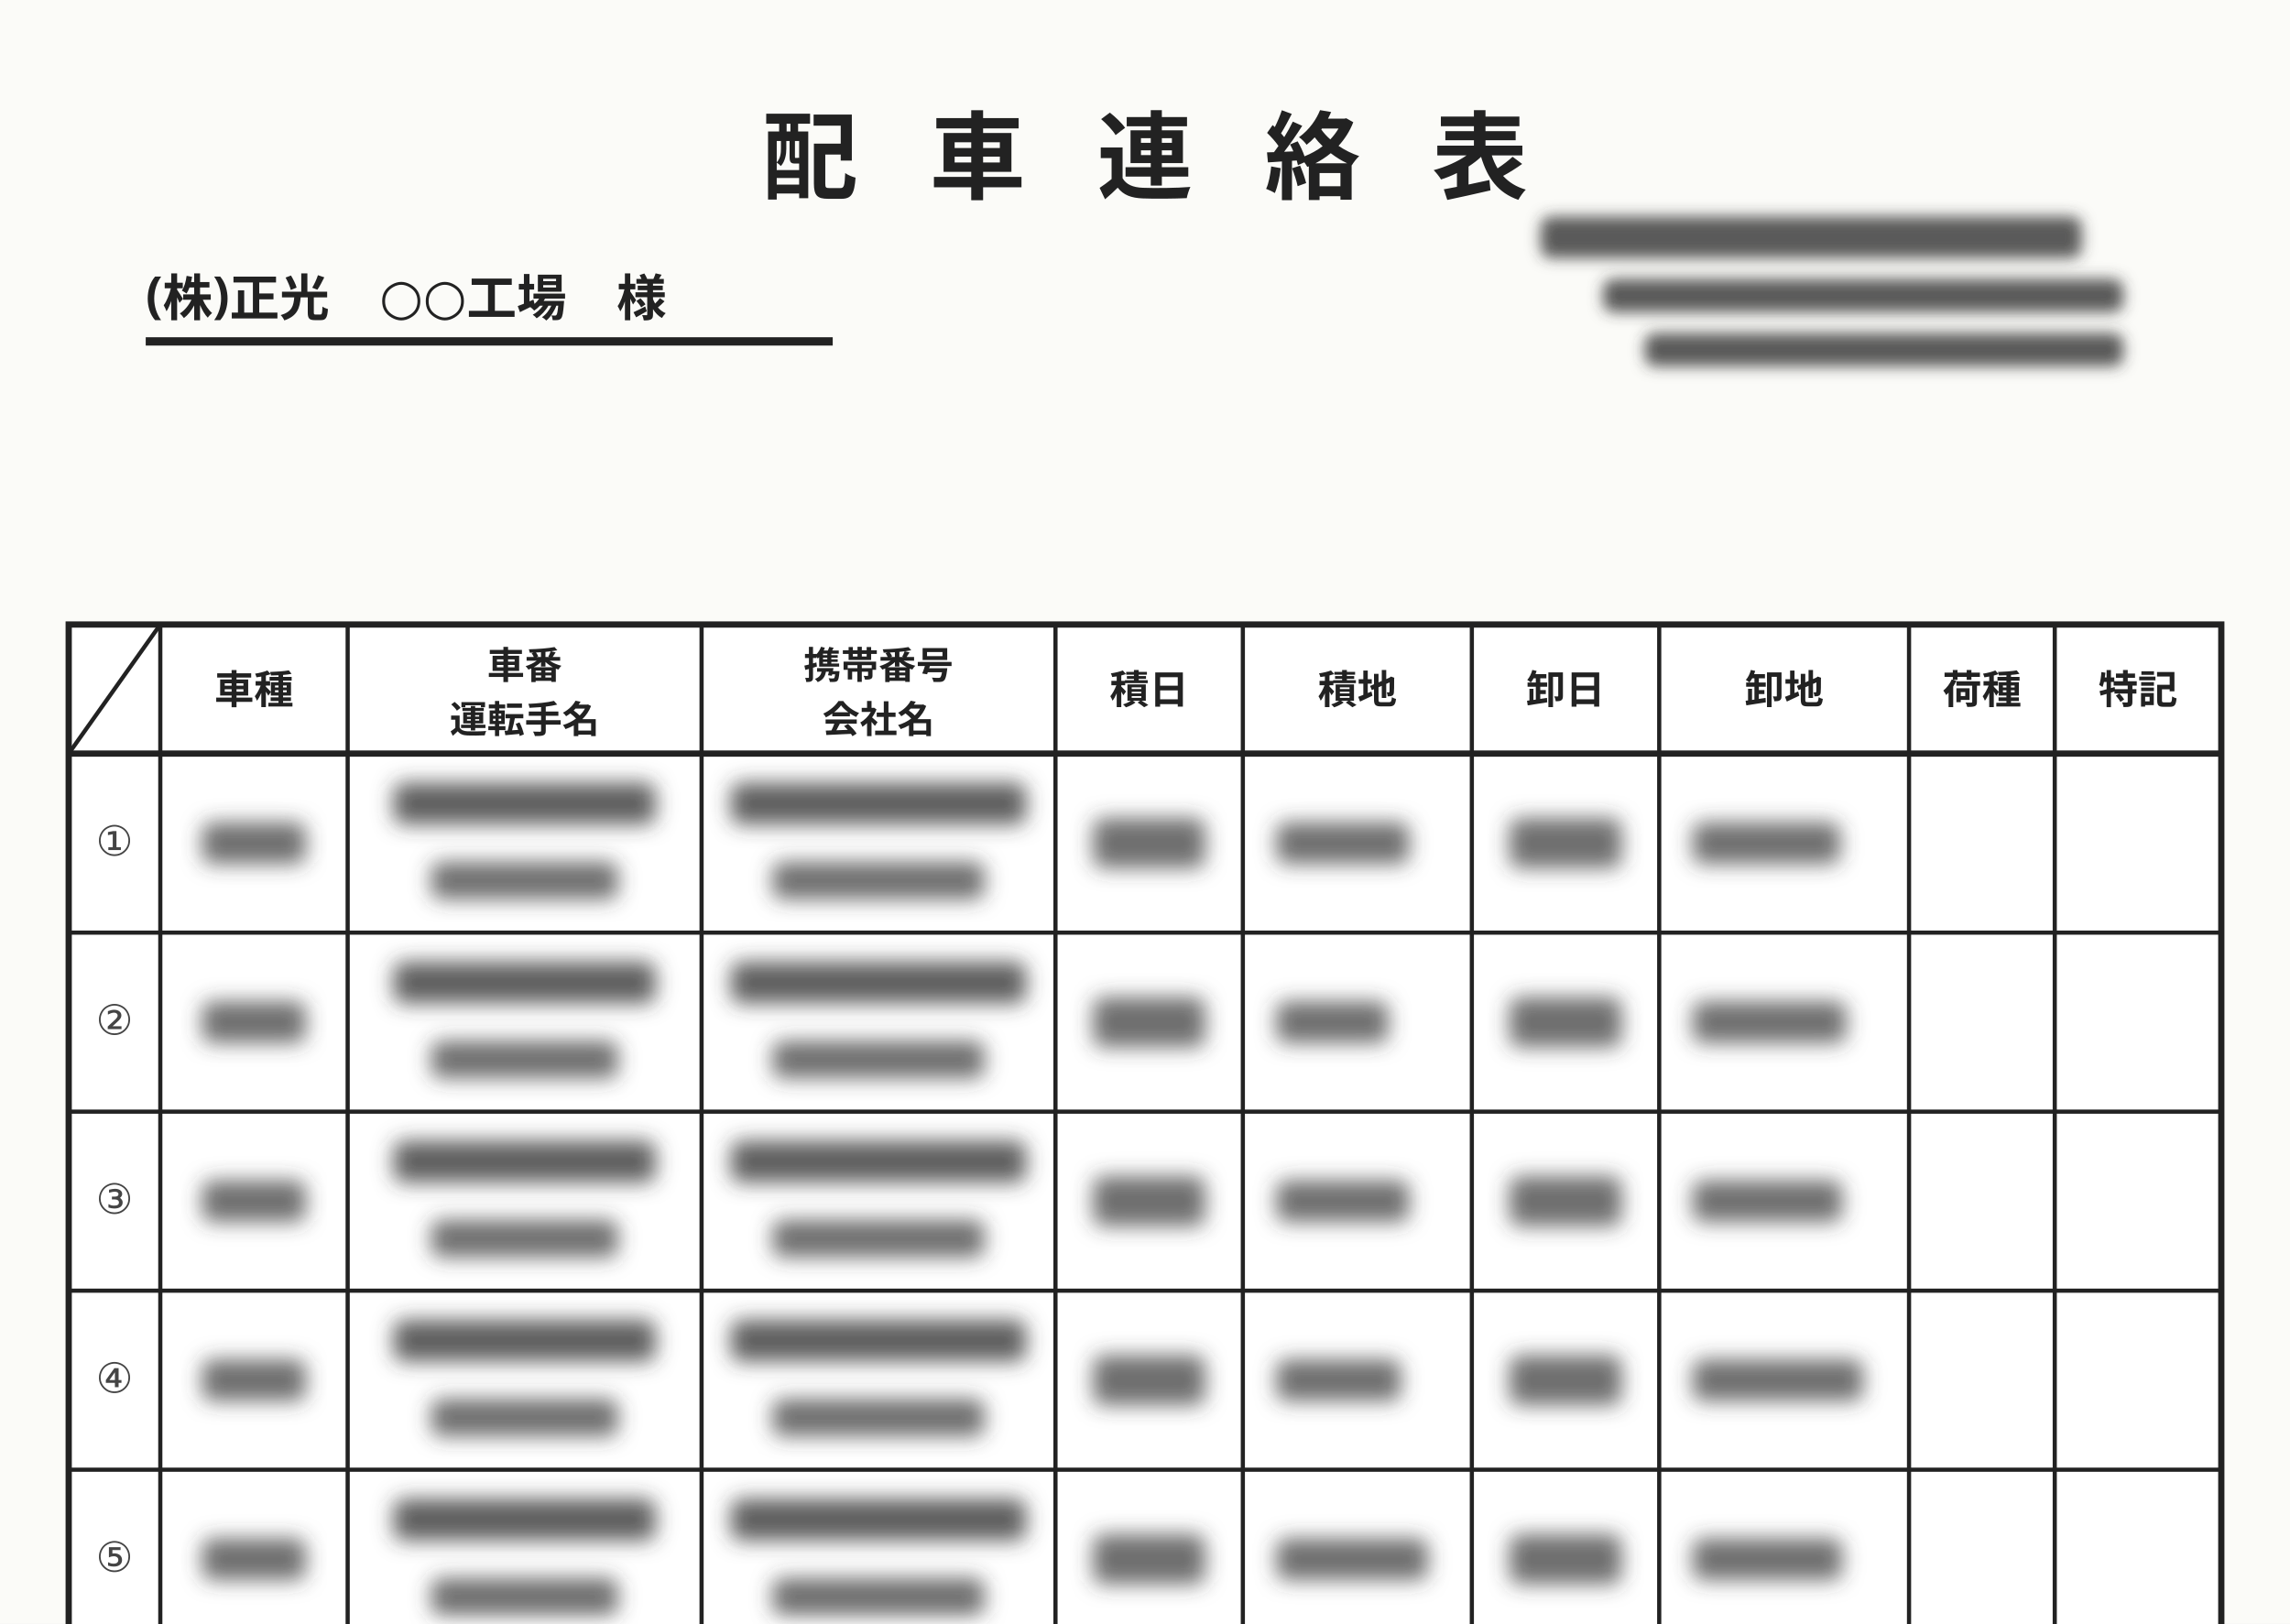
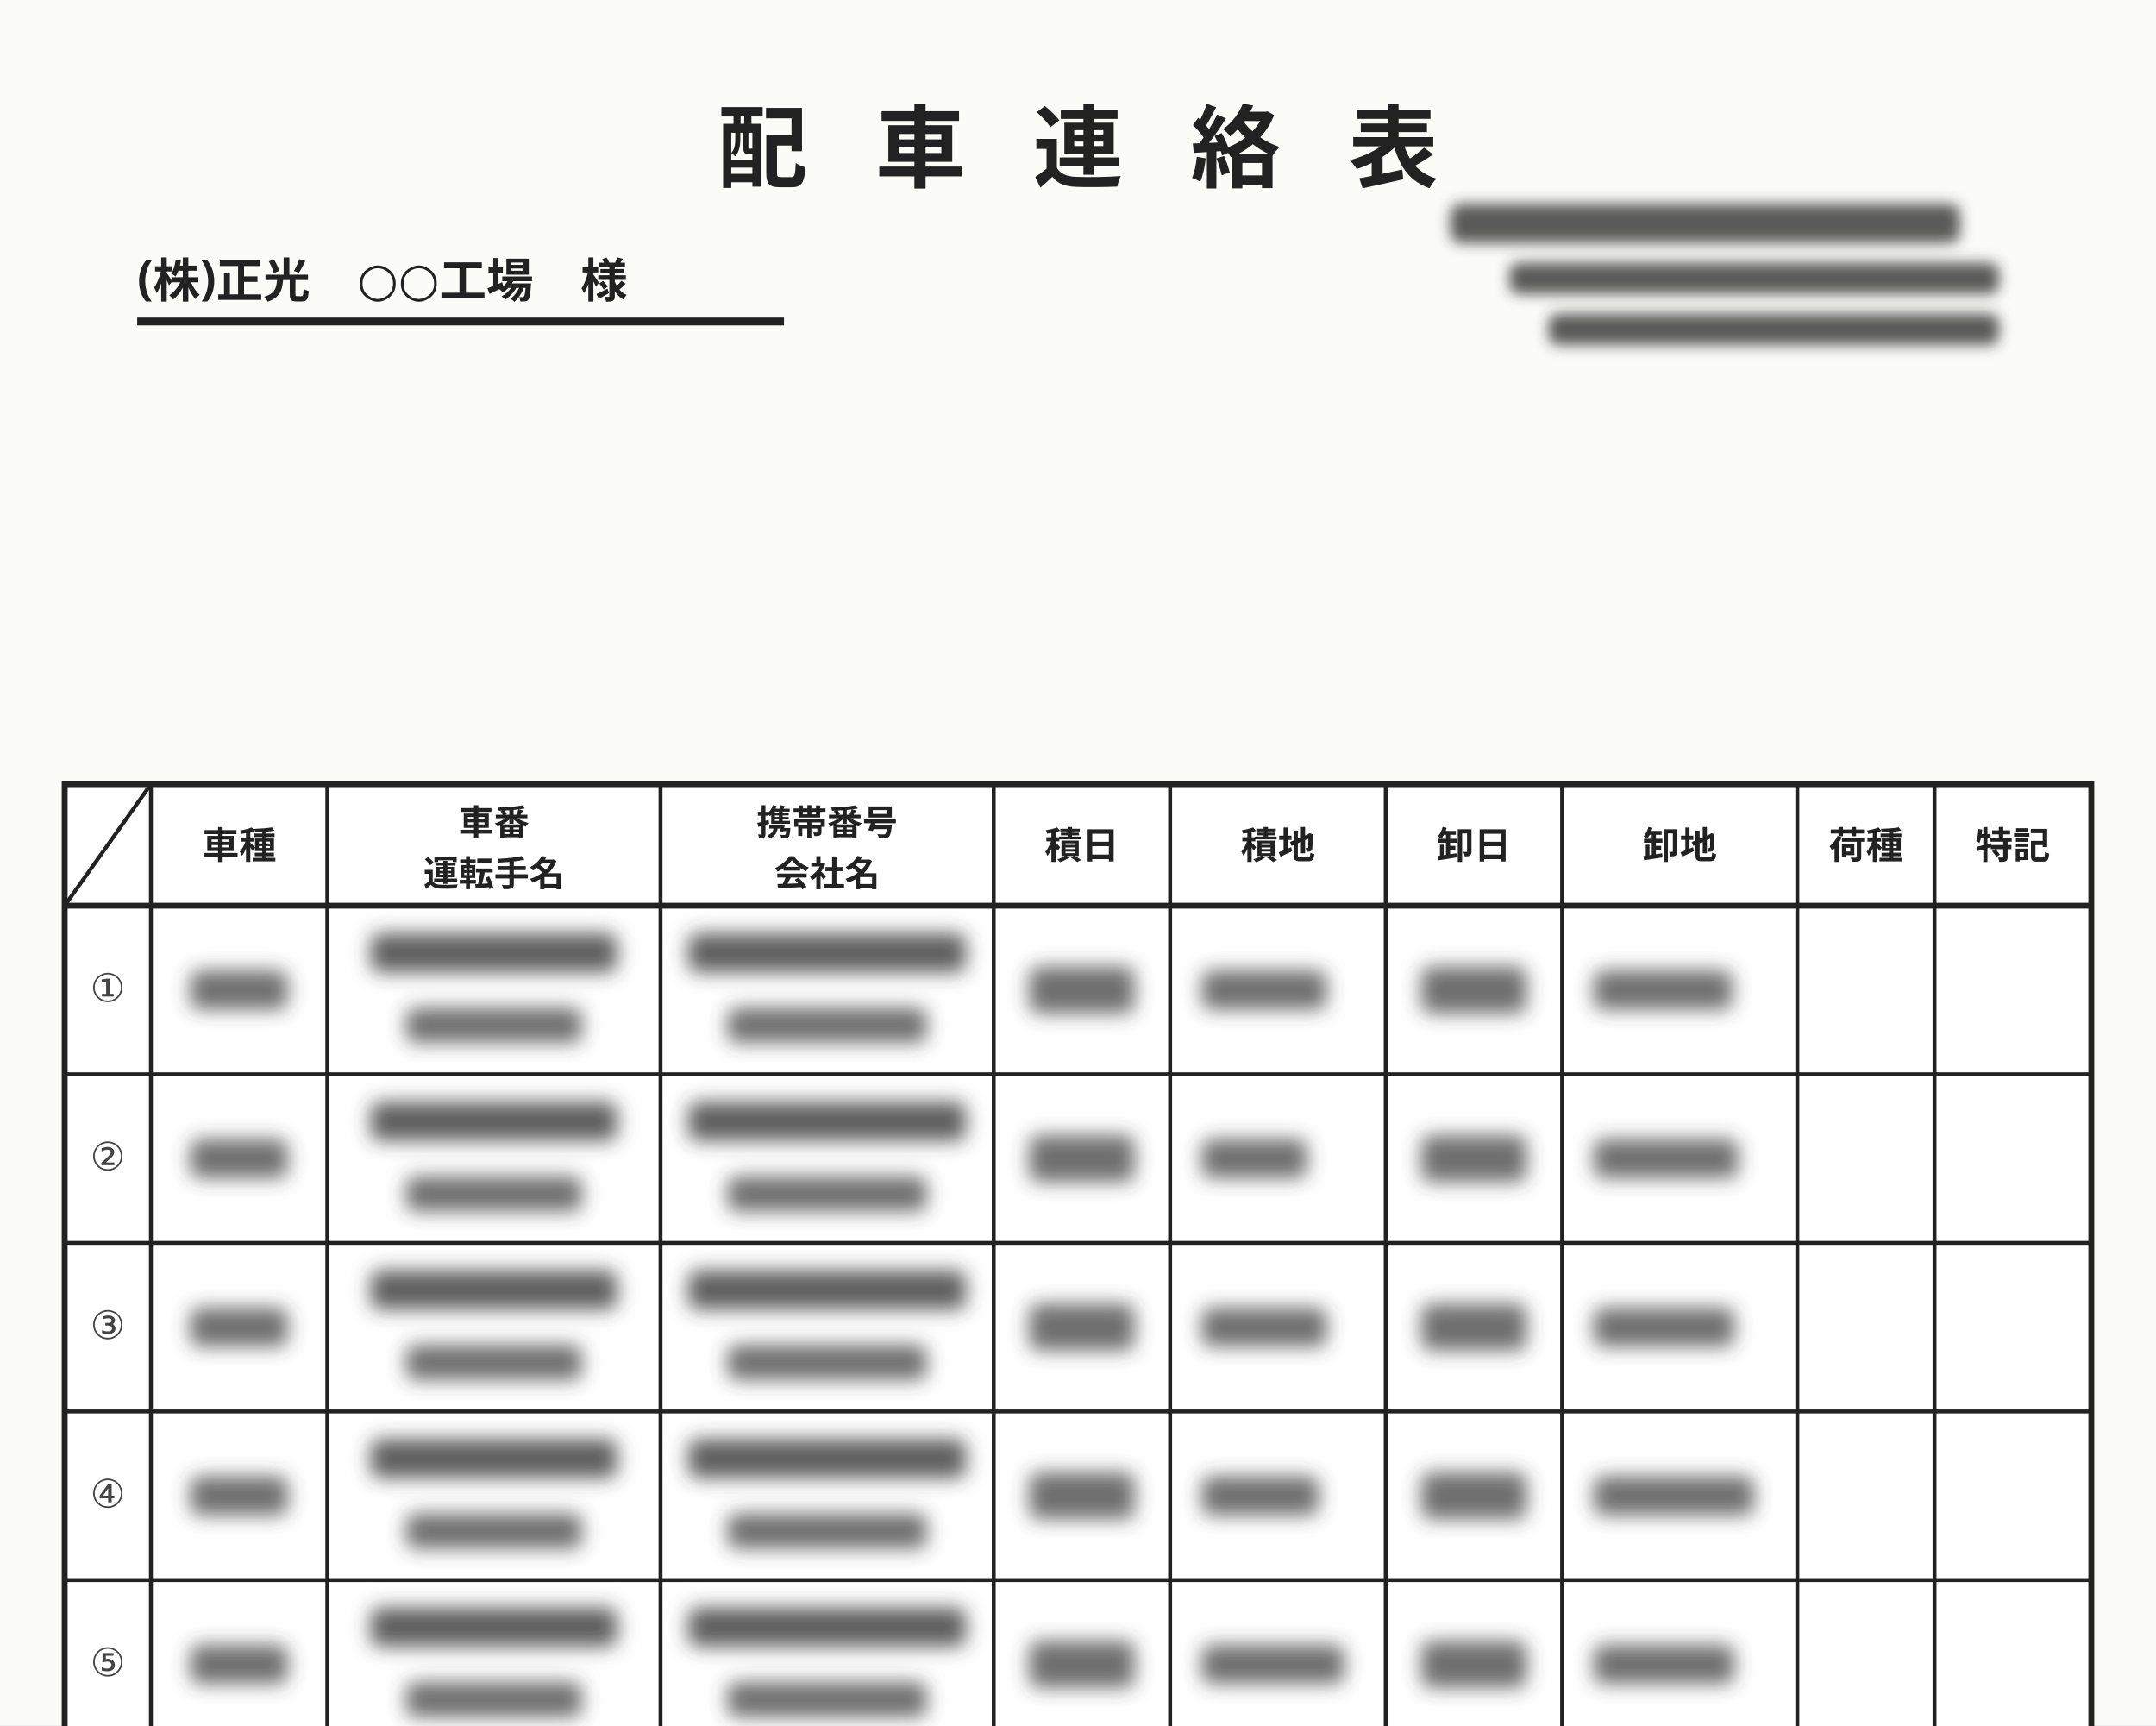
- <svg xmlns="http://www.w3.org/2000/svg" viewBox="0 0 1100 780" width="1100" height="780" font-family="'Noto Sans JP','Yu Gothic','Hiragino Sans',Meiryo,sans-serif">
+ <svg xmlns="http://www.w3.org/2000/svg" viewBox="0 0 1100 880" width="1100" height="880" font-family="'Noto Sans JP','Yu Gothic','Hiragino Sans',Meiryo,sans-serif">
  <defs>
    <filter id="b" x="-20%" y="-60%" width="140%" height="220%">
      <feGaussianBlur stdDeviation="5" />
    </filter>
    <filter id="b2" x="-20%" y="-60%" width="140%" height="220%">
      <feGaussianBlur stdDeviation="3.5" />
    </filter>
  </defs>
-   <rect width="1100" height="780" fill="#fbfbf8" />
+   <rect width="1100" height="880" fill="#fbfbf8" />
  <text x="70" y="150" text-anchor="start" font-size="24" font-weight="700" fill="#222">(株)正光　○○工場　様</text>
  <rect x="70" y="162" width="330" height="4" fill="#222" />
  <text x="550" y="92" text-anchor="middle" font-size="46" font-weight="700" letter-spacing="12" fill="#222">配 車 連 絡 表</text>
  <rect x="740" y="104" width="260" height="20" rx="5" fill="#333" opacity="0.8" filter="url(#b2)" />
  <rect x="770" y="134" width="250" height="16" rx="5" fill="#333" opacity="0.8" filter="url(#b2)" />
  <rect x="790" y="160" width="230" height="16" rx="5" fill="#333" opacity="0.8" filter="url(#b2)" />
-   <rect x="33" y="300" width="1034" height="492" fill="#fff" stroke="#222" stroke-width="3" />
-   <line x1="33" y1="362" x2="77" y2="300" stroke="#222" stroke-width="2" />
-   <line x1="77" y1="300" x2="77" y2="792" stroke="#222" stroke-width="2" />
-   <text x="122.0" y="338.0" text-anchor="middle" font-size="19" font-weight="700" fill="#222">車種</text>
-   <line x1="167" y1="300" x2="167" y2="792" stroke="#222" stroke-width="2" />
-   <text x="252.0" y="326" text-anchor="middle" font-size="18" font-weight="700" fill="#222">車番</text>
-   <text x="252.0" y="352" text-anchor="middle" font-size="18" font-weight="700" fill="#222">運転手名</text>
-   <line x1="337" y1="300" x2="337" y2="792" stroke="#222" stroke-width="2" />
-   <text x="422.0" y="326" text-anchor="middle" font-size="18" font-weight="700" fill="#222">携帯番号</text>
-   <text x="422.0" y="352" text-anchor="middle" font-size="18" font-weight="700" fill="#222">会社名</text>
-   <line x1="507" y1="300" x2="507" y2="792" stroke="#222" stroke-width="2" />
-   <text x="552.0" y="338.0" text-anchor="middle" font-size="19" font-weight="700" fill="#222">積日</text>
-   <line x1="597" y1="300" x2="597" y2="792" stroke="#222" stroke-width="2" />
-   <text x="652.0" y="338.0" text-anchor="middle" font-size="19" font-weight="700" fill="#222">積地</text>
-   <line x1="707" y1="300" x2="707" y2="792" stroke="#222" stroke-width="2" />
-   <text x="752.0" y="338.0" text-anchor="middle" font-size="19" font-weight="700" fill="#222">卸日</text>
-   <line x1="797" y1="300" x2="797" y2="792" stroke="#222" stroke-width="2" />
-   <text x="857.0" y="338.0" text-anchor="middle" font-size="19" font-weight="700" fill="#222">卸地</text>
-   <line x1="917" y1="300" x2="917" y2="792" stroke="#222" stroke-width="2" />
-   <text x="952.0" y="338.0" text-anchor="middle" font-size="19" font-weight="700" fill="#222">荷種</text>
-   <line x1="987" y1="300" x2="987" y2="792" stroke="#222" stroke-width="2" />
-   <text x="1027.0" y="338.0" text-anchor="middle" font-size="19" font-weight="700" fill="#222">特記</text>
-   <line x1="33" y1="362" x2="1067" y2="362" stroke="#222" stroke-width="3" />
-   <line x1="33" y1="448" x2="1067" y2="448" stroke="#222" stroke-width="2" />
-   <line x1="33" y1="534" x2="1067" y2="534" stroke="#222" stroke-width="2" />
-   <line x1="33" y1="620" x2="1067" y2="620" stroke="#222" stroke-width="2" />
-   <line x1="33" y1="706" x2="1067" y2="706" stroke="#222" stroke-width="2" />
-   <text x="55.0" y="411.0" text-anchor="middle" font-size="20" fill="#444">①</text>
-   <rect x="97" y="395" width="50" height="20" rx="5" fill="#333" opacity="0.7" filter="url(#b)" />
-   <rect x="189" y="376" width="126" height="20" rx="5" fill="#333" opacity="0.78" filter="url(#b)" />
-   <rect x="207" y="414" width="90" height="18" rx="5" fill="#333" opacity="0.7" filter="url(#b)" />
-   <rect x="351" y="376" width="142" height="20" rx="5" fill="#333" opacity="0.78" filter="url(#b)" />
-   <rect x="371" y="414" width="102" height="18" rx="5" fill="#333" opacity="0.7" filter="url(#b)" />
-   <rect x="525" y="393" width="54" height="24" rx="5" fill="#333" opacity="0.7" filter="url(#b)" />
-   <rect x="613" y="395" width="64" height="20" rx="5" fill="#333" opacity="0.7" filter="url(#b)" />
-   <rect x="725" y="393" width="54" height="24" rx="5" fill="#333" opacity="0.7" filter="url(#b)" />
-   <rect x="813" y="395" width="71" height="20" rx="5" fill="#333" opacity="0.7" filter="url(#b)" />
-   <text x="55.0" y="497.0" text-anchor="middle" font-size="20" fill="#444">②</text>
-   <rect x="97" y="481" width="50" height="20" rx="5" fill="#333" opacity="0.7" filter="url(#b)" />
-   <rect x="189" y="462" width="126" height="20" rx="5" fill="#333" opacity="0.78" filter="url(#b)" />
-   <rect x="207" y="500" width="90" height="18" rx="5" fill="#333" opacity="0.7" filter="url(#b)" />
-   <rect x="351" y="462" width="142" height="20" rx="5" fill="#333" opacity="0.78" filter="url(#b)" />
-   <rect x="371" y="500" width="102" height="18" rx="5" fill="#333" opacity="0.7" filter="url(#b)" />
-   <rect x="525" y="479" width="54" height="24" rx="5" fill="#333" opacity="0.7" filter="url(#b)" />
-   <rect x="613" y="481" width="54" height="20" rx="5" fill="#333" opacity="0.7" filter="url(#b)" />
-   <rect x="725" y="479" width="54" height="24" rx="5" fill="#333" opacity="0.7" filter="url(#b)" />
-   <rect x="813" y="481" width="74" height="20" rx="5" fill="#333" opacity="0.7" filter="url(#b)" />
-   <text x="55.0" y="583.0" text-anchor="middle" font-size="20" fill="#444">③</text>
-   <rect x="97" y="567" width="50" height="20" rx="5" fill="#333" opacity="0.7" filter="url(#b)" />
-   <rect x="189" y="548" width="126" height="20" rx="5" fill="#333" opacity="0.78" filter="url(#b)" />
-   <rect x="207" y="586" width="90" height="18" rx="5" fill="#333" opacity="0.7" filter="url(#b)" />
-   <rect x="351" y="548" width="142" height="20" rx="5" fill="#333" opacity="0.78" filter="url(#b)" />
-   <rect x="371" y="586" width="102" height="18" rx="5" fill="#333" opacity="0.7" filter="url(#b)" />
-   <rect x="525" y="565" width="54" height="24" rx="5" fill="#333" opacity="0.7" filter="url(#b)" />
-   <rect x="613" y="567" width="64" height="20" rx="5" fill="#333" opacity="0.7" filter="url(#b)" />
-   <rect x="725" y="565" width="54" height="24" rx="5" fill="#333" opacity="0.7" filter="url(#b)" />
-   <rect x="813" y="567" width="72" height="20" rx="5" fill="#333" opacity="0.7" filter="url(#b)" />
-   <text x="55.0" y="669.0" text-anchor="middle" font-size="20" fill="#444">④</text>
-   <rect x="97" y="653" width="50" height="20" rx="5" fill="#333" opacity="0.7" filter="url(#b)" />
-   <rect x="189" y="634" width="126" height="20" rx="5" fill="#333" opacity="0.78" filter="url(#b)" />
-   <rect x="207" y="672" width="90" height="18" rx="5" fill="#333" opacity="0.7" filter="url(#b)" />
-   <rect x="351" y="634" width="142" height="20" rx="5" fill="#333" opacity="0.78" filter="url(#b)" />
-   <rect x="371" y="672" width="102" height="18" rx="5" fill="#333" opacity="0.7" filter="url(#b)" />
-   <rect x="525" y="651" width="54" height="24" rx="5" fill="#333" opacity="0.7" filter="url(#b)" />
-   <rect x="613" y="653" width="60" height="20" rx="5" fill="#333" opacity="0.7" filter="url(#b)" />
-   <rect x="725" y="651" width="54" height="24" rx="5" fill="#333" opacity="0.7" filter="url(#b)" />
-   <rect x="813" y="653" width="82" height="20" rx="5" fill="#333" opacity="0.7" filter="url(#b)" />
-   <text x="55.0" y="755.0" text-anchor="middle" font-size="20" fill="#444">⑤</text>
-   <rect x="97" y="739" width="50" height="20" rx="5" fill="#333" opacity="0.7" filter="url(#b)" />
-   <rect x="189" y="720" width="126" height="20" rx="5" fill="#333" opacity="0.78" filter="url(#b)" />
-   <rect x="207" y="758" width="90" height="18" rx="5" fill="#333" opacity="0.7" filter="url(#b)" />
-   <rect x="351" y="720" width="142" height="20" rx="5" fill="#333" opacity="0.78" filter="url(#b)" />
-   <rect x="371" y="758" width="102" height="18" rx="5" fill="#333" opacity="0.7" filter="url(#b)" />
-   <rect x="525" y="737" width="54" height="24" rx="5" fill="#333" opacity="0.7" filter="url(#b)" />
-   <rect x="613" y="739" width="73" height="20" rx="5" fill="#333" opacity="0.7" filter="url(#b)" />
-   <rect x="725" y="737" width="54" height="24" rx="5" fill="#333" opacity="0.7" filter="url(#b)" />
-   <rect x="813" y="739" width="72" height="20" rx="5" fill="#333" opacity="0.7" filter="url(#b)" />
-   <text x="1067" y="832" text-anchor="end" font-size="16" fill="#555">※ 見本(内容は伏せています)</text>
+   <g transform="translate(0,100)">
+     <rect x="33" y="300" width="1034" height="492" fill="#fff" stroke="#222" stroke-width="3" />
+     <line x1="33" y1="362" x2="77" y2="300" stroke="#222" stroke-width="2" />
+     <line x1="77" y1="300" x2="77" y2="792" stroke="#222" stroke-width="2" />
+     <text x="122.0" y="338.0" text-anchor="middle" font-size="19" font-weight="700" fill="#222">車種</text>
+     <line x1="167" y1="300" x2="167" y2="792" stroke="#222" stroke-width="2" />
+     <text x="252.0" y="326" text-anchor="middle" font-size="18" font-weight="700" fill="#222">車番</text>
+     <text x="252.0" y="352" text-anchor="middle" font-size="18" font-weight="700" fill="#222">運転手名</text>
+     <line x1="337" y1="300" x2="337" y2="792" stroke="#222" stroke-width="2" />
+     <text x="422.0" y="326" text-anchor="middle" font-size="18" font-weight="700" fill="#222">携帯番号</text>
+     <text x="422.0" y="352" text-anchor="middle" font-size="18" font-weight="700" fill="#222">会社名</text>
+     <line x1="507" y1="300" x2="507" y2="792" stroke="#222" stroke-width="2" />
+     <text x="552.0" y="338.0" text-anchor="middle" font-size="19" font-weight="700" fill="#222">積日</text>
+     <line x1="597" y1="300" x2="597" y2="792" stroke="#222" stroke-width="2" />
+     <text x="652.0" y="338.0" text-anchor="middle" font-size="19" font-weight="700" fill="#222">積地</text>
+     <line x1="707" y1="300" x2="707" y2="792" stroke="#222" stroke-width="2" />
+     <text x="752.0" y="338.0" text-anchor="middle" font-size="19" font-weight="700" fill="#222">卸日</text>
+     <line x1="797" y1="300" x2="797" y2="792" stroke="#222" stroke-width="2" />
+     <text x="857.0" y="338.0" text-anchor="middle" font-size="19" font-weight="700" fill="#222">卸地</text>
+     <line x1="917" y1="300" x2="917" y2="792" stroke="#222" stroke-width="2" />
+     <text x="952.0" y="338.0" text-anchor="middle" font-size="19" font-weight="700" fill="#222">荷種</text>
+     <line x1="987" y1="300" x2="987" y2="792" stroke="#222" stroke-width="2" />
+     <text x="1027.0" y="338.0" text-anchor="middle" font-size="19" font-weight="700" fill="#222">特記</text>
+     <line x1="33" y1="362" x2="1067" y2="362" stroke="#222" stroke-width="3" />
+     <line x1="33" y1="448" x2="1067" y2="448" stroke="#222" stroke-width="2" />
+     <line x1="33" y1="534" x2="1067" y2="534" stroke="#222" stroke-width="2" />
+     <line x1="33" y1="620" x2="1067" y2="620" stroke="#222" stroke-width="2" />
+     <line x1="33" y1="706" x2="1067" y2="706" stroke="#222" stroke-width="2" />
+     <text x="55.0" y="411.0" text-anchor="middle" font-size="20" fill="#444">①</text>
+     <rect x="97" y="395" width="50" height="20" rx="5" fill="#333" opacity="0.7" filter="url(#b)" />
+     <rect x="189" y="376" width="126" height="20" rx="5" fill="#333" opacity="0.78" filter="url(#b)" />
+     <rect x="207" y="414" width="90" height="18" rx="5" fill="#333" opacity="0.7" filter="url(#b)" />
+     <rect x="351" y="376" width="142" height="20" rx="5" fill="#333" opacity="0.78" filter="url(#b)" />
+     <rect x="371" y="414" width="102" height="18" rx="5" fill="#333" opacity="0.7" filter="url(#b)" />
+     <rect x="525" y="393" width="54" height="24" rx="5" fill="#333" opacity="0.7" filter="url(#b)" />
+     <rect x="613" y="395" width="64" height="20" rx="5" fill="#333" opacity="0.7" filter="url(#b)" />
+     <rect x="725" y="393" width="54" height="24" rx="5" fill="#333" opacity="0.7" filter="url(#b)" />
+     <rect x="813" y="395" width="71" height="20" rx="5" fill="#333" opacity="0.7" filter="url(#b)" />
+     <text x="55.0" y="497.0" text-anchor="middle" font-size="20" fill="#444">②</text>
+     <rect x="97" y="481" width="50" height="20" rx="5" fill="#333" opacity="0.7" filter="url(#b)" />
+     <rect x="189" y="462" width="126" height="20" rx="5" fill="#333" opacity="0.78" filter="url(#b)" />
+     <rect x="207" y="500" width="90" height="18" rx="5" fill="#333" opacity="0.7" filter="url(#b)" />
+     <rect x="351" y="462" width="142" height="20" rx="5" fill="#333" opacity="0.78" filter="url(#b)" />
+     <rect x="371" y="500" width="102" height="18" rx="5" fill="#333" opacity="0.7" filter="url(#b)" />
+     <rect x="525" y="479" width="54" height="24" rx="5" fill="#333" opacity="0.7" filter="url(#b)" />
+     <rect x="613" y="481" width="54" height="20" rx="5" fill="#333" opacity="0.7" filter="url(#b)" />
+     <rect x="725" y="479" width="54" height="24" rx="5" fill="#333" opacity="0.7" filter="url(#b)" />
+     <rect x="813" y="481" width="74" height="20" rx="5" fill="#333" opacity="0.7" filter="url(#b)" />
+     <text x="55.0" y="583.0" text-anchor="middle" font-size="20" fill="#444">③</text>
+     <rect x="97" y="567" width="50" height="20" rx="5" fill="#333" opacity="0.7" filter="url(#b)" />
+     <rect x="189" y="548" width="126" height="20" rx="5" fill="#333" opacity="0.78" filter="url(#b)" />
+     <rect x="207" y="586" width="90" height="18" rx="5" fill="#333" opacity="0.7" filter="url(#b)" />
+     <rect x="351" y="548" width="142" height="20" rx="5" fill="#333" opacity="0.78" filter="url(#b)" />
+     <rect x="371" y="586" width="102" height="18" rx="5" fill="#333" opacity="0.7" filter="url(#b)" />
+     <rect x="525" y="565" width="54" height="24" rx="5" fill="#333" opacity="0.7" filter="url(#b)" />
+     <rect x="613" y="567" width="64" height="20" rx="5" fill="#333" opacity="0.7" filter="url(#b)" />
+     <rect x="725" y="565" width="54" height="24" rx="5" fill="#333" opacity="0.7" filter="url(#b)" />
+     <rect x="813" y="567" width="72" height="20" rx="5" fill="#333" opacity="0.7" filter="url(#b)" />
+     <text x="55.0" y="669.0" text-anchor="middle" font-size="20" fill="#444">④</text>
+     <rect x="97" y="653" width="50" height="20" rx="5" fill="#333" opacity="0.7" filter="url(#b)" />
+     <rect x="189" y="634" width="126" height="20" rx="5" fill="#333" opacity="0.78" filter="url(#b)" />
+     <rect x="207" y="672" width="90" height="18" rx="5" fill="#333" opacity="0.7" filter="url(#b)" />
+     <rect x="351" y="634" width="142" height="20" rx="5" fill="#333" opacity="0.78" filter="url(#b)" />
+     <rect x="371" y="672" width="102" height="18" rx="5" fill="#333" opacity="0.7" filter="url(#b)" />
+     <rect x="525" y="651" width="54" height="24" rx="5" fill="#333" opacity="0.7" filter="url(#b)" />
+     <rect x="613" y="653" width="60" height="20" rx="5" fill="#333" opacity="0.7" filter="url(#b)" />
+     <rect x="725" y="651" width="54" height="24" rx="5" fill="#333" opacity="0.7" filter="url(#b)" />
+     <rect x="813" y="653" width="82" height="20" rx="5" fill="#333" opacity="0.7" filter="url(#b)" />
+     <text x="55.0" y="755.0" text-anchor="middle" font-size="20" fill="#444">⑤</text>
+     <rect x="97" y="739" width="50" height="20" rx="5" fill="#333" opacity="0.7" filter="url(#b)" />
+     <rect x="189" y="720" width="126" height="20" rx="5" fill="#333" opacity="0.78" filter="url(#b)" />
+     <rect x="207" y="758" width="90" height="18" rx="5" fill="#333" opacity="0.7" filter="url(#b)" />
+     <rect x="351" y="720" width="142" height="20" rx="5" fill="#333" opacity="0.78" filter="url(#b)" />
+     <rect x="371" y="758" width="102" height="18" rx="5" fill="#333" opacity="0.7" filter="url(#b)" />
+     <rect x="525" y="737" width="54" height="24" rx="5" fill="#333" opacity="0.7" filter="url(#b)" />
+     <rect x="613" y="739" width="73" height="20" rx="5" fill="#333" opacity="0.7" filter="url(#b)" />
+     <rect x="725" y="737" width="54" height="24" rx="5" fill="#333" opacity="0.7" filter="url(#b)" />
+     <rect x="813" y="739" width="72" height="20" rx="5" fill="#333" opacity="0.7" filter="url(#b)" />
+     <text x="1067" y="832" text-anchor="end" font-size="16" fill="#555">※ 見本(内容は伏せています)</text>
+   </g>
</svg>
